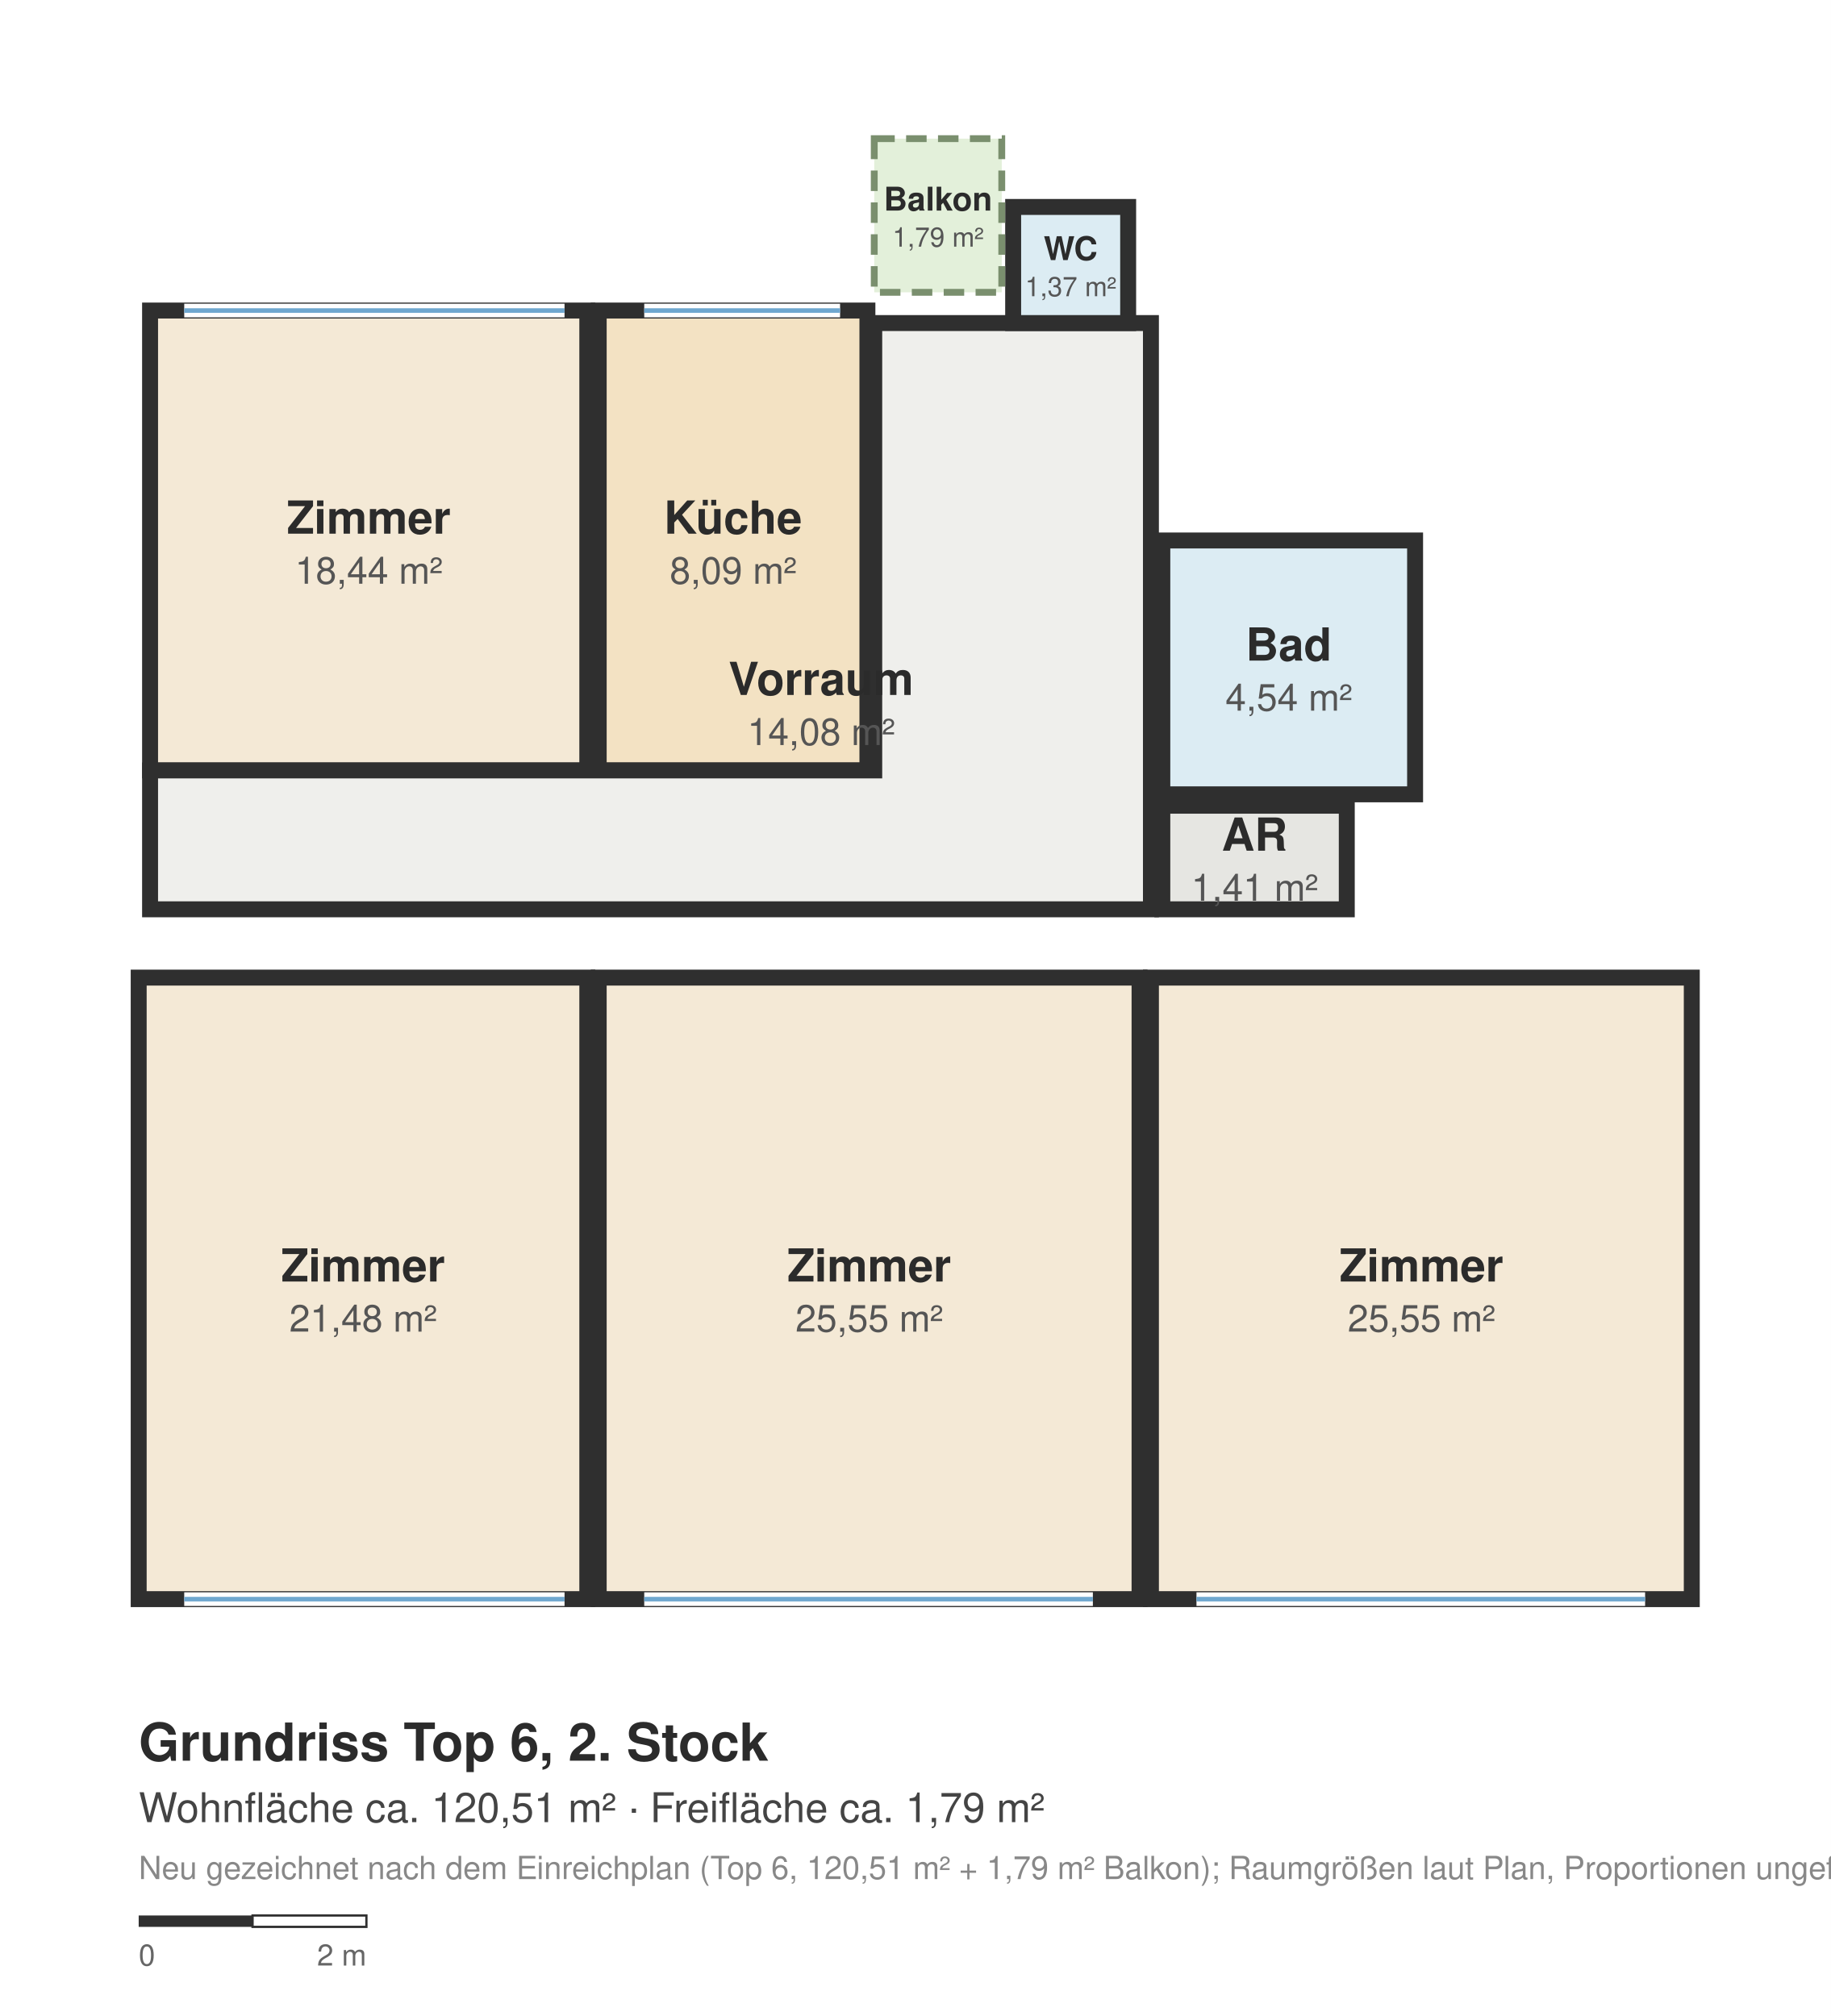
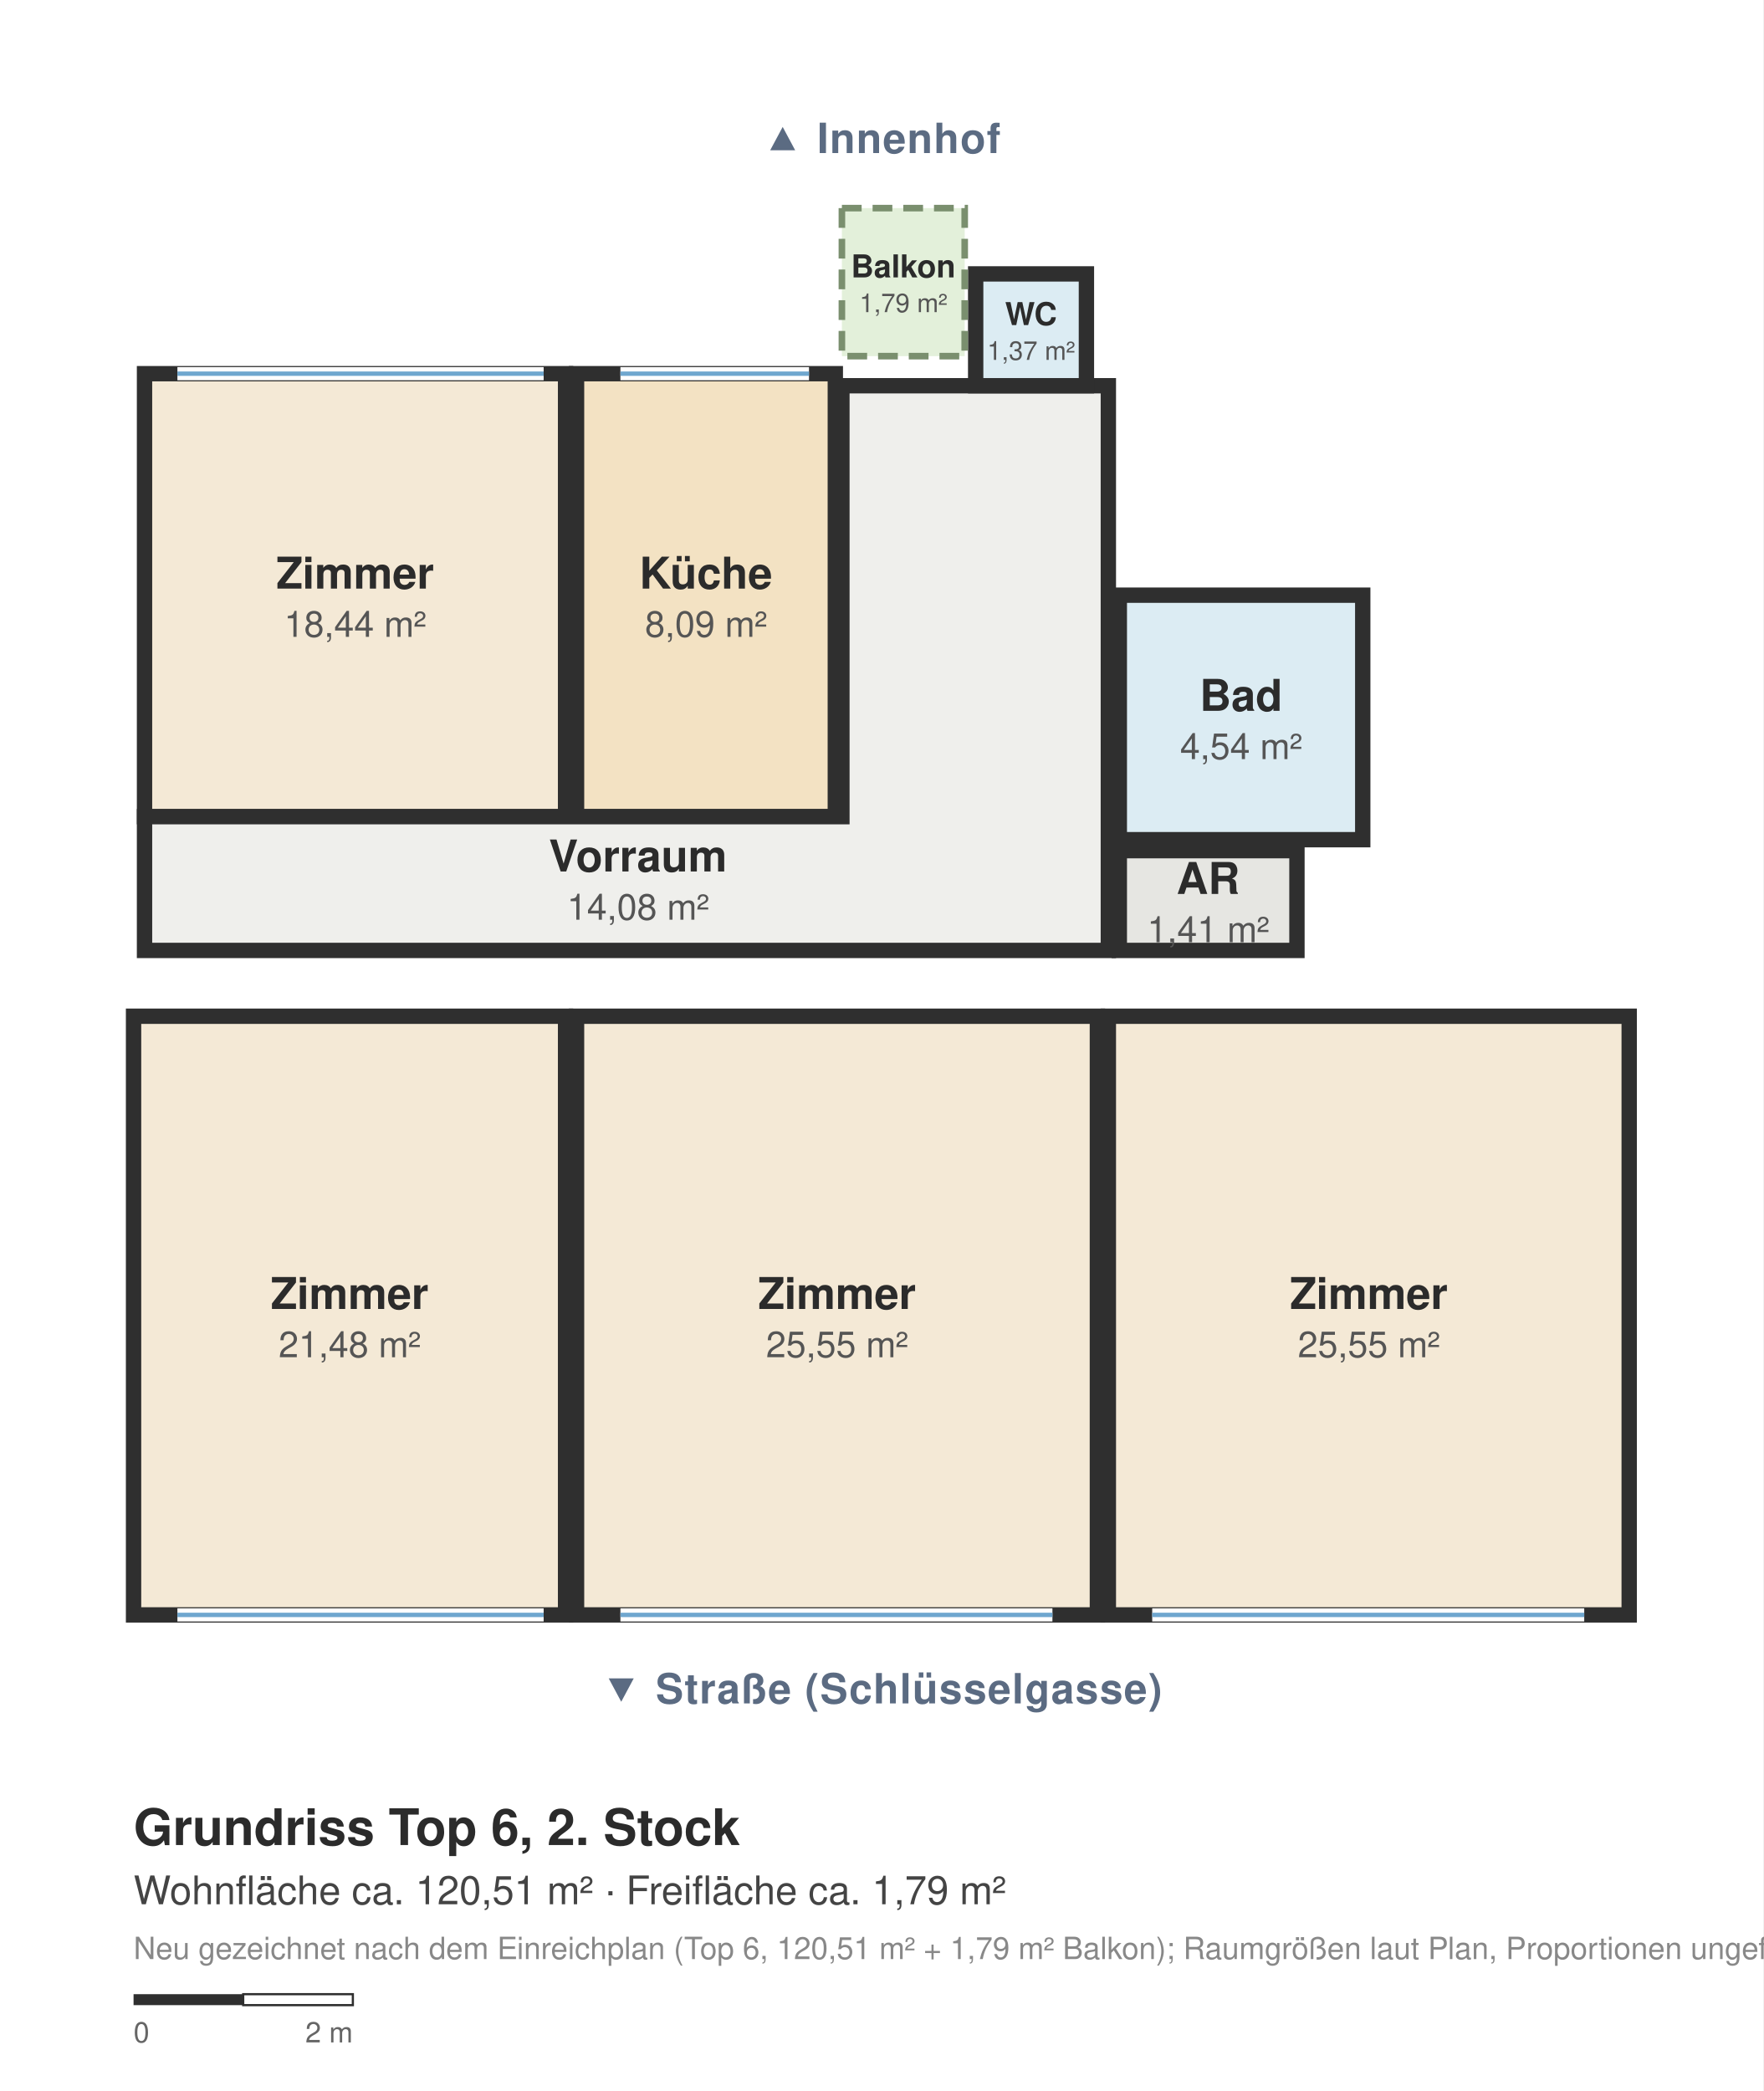
- <svg xmlns="http://www.w3.org/2000/svg" width="1608" height="1771" viewBox="0 0 1608 1771" font-family="Helvetica, Arial, sans-serif">
-   <rect width="1608" height="1771" fill="#ffffff" />
-   <polygon points="131.8,272.8 515.8,272.8 515.8,676.8 131.8,676.8" fill="#f4e9d6" stroke="none" />
-   <polygon points="131.8,272.8 515.8,272.8 515.8,676.8 131.8,676.8" fill="none" stroke="#2f2f2f" stroke-width="14.0" stroke-linejoin="miter" />
-   <polygon points="525.8,272.8 761.8,272.8 761.8,676.8 525.8,676.8" fill="#f3e2c3" stroke="none" />
-   <polygon points="525.8,272.8 761.8,272.8 761.8,676.8 525.8,676.8" fill="none" stroke="#2f2f2f" stroke-width="14.0" stroke-linejoin="miter" />
-   <polygon points="767.8,283.8 1010.8,283.8 1010.8,798.8 131.8,798.8 131.8,676.8 767.8,676.8" fill="#efefec" stroke="none" />
-   <polygon points="767.8,283.8 1010.8,283.8 1010.8,798.8 131.8,798.8 131.8,676.8 767.8,676.8" fill="none" stroke="#2f2f2f" stroke-width="14.0" stroke-linejoin="miter" />
-   <polygon points="889.8,181.8 990.8,181.8 990.8,283.8 889.8,283.8" fill="#dcecf3" stroke="none" />
-   <polygon points="889.8,181.8 990.8,181.8 990.8,283.8 889.8,283.8" fill="none" stroke="#2f2f2f" stroke-width="14.0" stroke-linejoin="miter" />
-   <polygon points="767.8,121.8 879.8,121.8 879.8,256.8 767.8,256.8" fill="#e3f0da" stroke="none" />
-   <polygon points="767.8,121.8 879.8,121.8 879.8,256.8 767.8,256.8" fill="none" stroke="#7a8f6e" stroke-width="6.0" stroke-linejoin="miter" stroke-dasharray="18 10" />
-   <polygon points="1020.8,474.8 1242.8,474.8 1242.8,697.8 1020.8,697.8" fill="#dcecf3" stroke="none" />
-   <polygon points="1020.8,474.8 1242.8,474.8 1242.8,697.8 1020.8,697.8" fill="none" stroke="#2f2f2f" stroke-width="14.0" stroke-linejoin="miter" />
-   <polygon points="1020.8,707.8 1182.8,707.8 1182.8,798.8 1020.8,798.8" fill="#e6e6e2" stroke="none" />
-   <polygon points="1020.8,707.8 1182.8,707.8 1182.8,798.8 1020.8,798.8" fill="none" stroke="#2f2f2f" stroke-width="14.0" stroke-linejoin="miter" />
-   <polygon points="121.8,858.8 515.8,858.8 515.8,1404.8 121.8,1404.8" fill="#f4e9d6" stroke="none" />
-   <polygon points="121.8,858.8 515.8,858.8 515.8,1404.8 121.8,1404.8" fill="none" stroke="#2f2f2f" stroke-width="14.0" stroke-linejoin="miter" />
-   <polygon points="525.8,858.8 1000.8,858.8 1000.8,1404.8 525.8,1404.8" fill="#f4e9d6" stroke="none" />
-   <polygon points="525.8,858.8 1000.8,858.8 1000.8,1404.8 525.8,1404.8" fill="none" stroke="#2f2f2f" stroke-width="14.0" stroke-linejoin="miter" />
-   <polygon points="1010.8,858.8 1485.8,858.8 1485.8,1404.8 1010.8,1404.8" fill="#f4e9d6" stroke="none" />
-   <polygon points="1010.8,858.8 1485.8,858.8 1485.8,1404.8 1010.8,1404.8" fill="none" stroke="#2f2f2f" stroke-width="14.0" stroke-linejoin="miter" />
-   <line x1="161.8" y1="1404.8" x2="495.8" y2="1404.8" stroke="#ffffff" stroke-width="12.0" />
-   <line x1="161.8" y1="1404.8" x2="495.8" y2="1404.8" stroke="#6fa7cf" stroke-width="4" />
-   <line x1="565.8" y1="1404.8" x2="959.8" y2="1404.8" stroke="#ffffff" stroke-width="12.0" />
-   <line x1="565.8" y1="1404.8" x2="959.8" y2="1404.8" stroke="#6fa7cf" stroke-width="4" />
-   <line x1="1050.8" y1="1404.8" x2="1444.8" y2="1404.8" stroke="#ffffff" stroke-width="12.0" />
-   <line x1="1050.8" y1="1404.8" x2="1444.8" y2="1404.8" stroke="#6fa7cf" stroke-width="4" />
-   <line x1="161.8" y1="272.8" x2="495.8" y2="272.8" stroke="#ffffff" stroke-width="12.0" />
-   <line x1="161.8" y1="272.8" x2="495.8" y2="272.8" stroke="#6fa7cf" stroke-width="4" />
-   <line x1="565.8" y1="272.8" x2="737.8" y2="272.8" stroke="#ffffff" stroke-width="12.0" />
-   <line x1="565.8" y1="272.8" x2="737.8" y2="272.8" stroke="#6fa7cf" stroke-width="4" />
-   <text x="323.8" y="468.8" font-size="40.0" font-weight="700" fill="#2b2b2b" text-anchor="middle">Zimmer</text>
-   <text x="323.8" y="512.8" font-size="32.8" fill="#555" text-anchor="middle">18,44 m²</text>
-   <text x="643.8" y="468.8" font-size="40.0" font-weight="700" fill="#2b2b2b" text-anchor="middle">Küche</text>
-   <text x="643.8" y="512.8" font-size="32.8" fill="#555" text-anchor="middle">8,09 m²</text>
-   <text x="721.1" y="610.5" font-size="40.0" font-weight="700" fill="#2b2b2b" text-anchor="middle">Vorraum</text>
-   <text x="721.1" y="654.5" font-size="32.8" fill="#555" text-anchor="middle">14,08 m²</text>
-   <text x="940.3" y="228.5" font-size="28.8" font-weight="700" fill="#2b2b2b" text-anchor="middle">WC</text>
-   <text x="940.3" y="260.2" font-size="23.6" fill="#555" text-anchor="middle">1,37 m²</text>
-   <text x="823.8" y="185.0" font-size="28.8" font-weight="700" fill="#2b2b2b" text-anchor="middle">Balkon</text>
-   <text x="823.8" y="216.7" font-size="23.6" fill="#555" text-anchor="middle">1,79 m²</text>
-   <text x="1131.8" y="580.3" font-size="40.0" font-weight="700" fill="#2b2b2b" text-anchor="middle">Bad</text>
-   <text x="1131.8" y="624.3" font-size="32.8" fill="#555" text-anchor="middle">4,54 m²</text>
-   <text x="1101.8" y="747.3" font-size="40.0" font-weight="700" fill="#2b2b2b" text-anchor="middle">AR</text>
-   <text x="1101.8" y="791.3" font-size="32.8" fill="#555" text-anchor="middle">1,41 m²</text>
-   <text x="318.8" y="1125.8" font-size="40.0" font-weight="700" fill="#2b2b2b" text-anchor="middle">Zimmer</text>
-   <text x="318.8" y="1169.8" font-size="32.8" fill="#555" text-anchor="middle">21,48 m²</text>
-   <text x="763.3" y="1125.8" font-size="40.0" font-weight="700" fill="#2b2b2b" text-anchor="middle">Zimmer</text>
-   <text x="763.3" y="1169.8" font-size="32.8" fill="#555" text-anchor="middle">25,55 m²</text>
-   <text x="1248.3" y="1125.8" font-size="40.0" font-weight="700" fill="#2b2b2b" text-anchor="middle">Zimmer</text>
-   <text x="1248.3" y="1169.8" font-size="32.8" fill="#555" text-anchor="middle">25,55 m²</text>
-   <text x="121.8" y="1546.7" font-size="46.0" font-weight="700" fill="#2b2b2b">Grundriss Top 6, 2. Stock</text>
-   <text x="121.8" y="1600.7" font-size="36.0" fill="#444">Wohnfläche ca. 120,51 m² · Freifläche ca. 1,79 m²</text>
-   <text x="121.8" y="1650.7" font-size="28.0" fill="#888">Neu gezeichnet nach dem Einreichplan (Top 6, 120,51 m² + 1,79 m² Balkon); Raumgrößen laut Plan, Proportionen ungefähr.</text>
-   <rect x="121.8" y="1682.7" width="100.0" height="10" fill="#2f2f2f" />
-   <rect x="221.8" y="1682.7" width="100.0" height="10" fill="#ffffff" stroke="#2f2f2f" stroke-width="2" />
-   <text x="121.8" y="1726.7" font-size="26.0" fill="#666">0</text>
-   <text x="321.8" y="1726.7" font-size="26.0" fill="#666" text-anchor="end">2 m</text>
+ <svg xmlns="http://www.w3.org/2000/svg" width="1608" height="1907" viewBox="0 0 1608 1907" font-family="Helvetica, Arial, sans-serif">
+   <rect width="1608" height="1907" fill="#ffffff" />
+   <polygon points="131.8,340.8 515.8,340.8 515.8,744.8 131.8,744.8" fill="#f4e9d6" stroke="none" />
+   <polygon points="131.8,340.8 515.8,340.8 515.8,744.8 131.8,744.8" fill="none" stroke="#2f2f2f" stroke-width="14.0" stroke-linejoin="miter" />
+   <polygon points="525.8,340.8 761.8,340.8 761.8,744.8 525.8,744.8" fill="#f3e2c3" stroke="none" />
+   <polygon points="525.8,340.8 761.8,340.8 761.8,744.8 525.8,744.8" fill="none" stroke="#2f2f2f" stroke-width="14.0" stroke-linejoin="miter" />
+   <polygon points="767.8,351.8 1010.8,351.8 1010.8,866.8 131.8,866.8 131.8,744.8 767.8,744.8" fill="#efefec" stroke="none" />
+   <polygon points="767.8,351.8 1010.8,351.8 1010.8,866.8 131.8,866.8 131.8,744.8 767.8,744.8" fill="none" stroke="#2f2f2f" stroke-width="14.0" stroke-linejoin="miter" />
+   <polygon points="889.8,249.8 990.8,249.8 990.8,351.8 889.8,351.8" fill="#dcecf3" stroke="none" />
+   <polygon points="889.8,249.8 990.8,249.8 990.8,351.8 889.8,351.8" fill="none" stroke="#2f2f2f" stroke-width="14.0" stroke-linejoin="miter" />
+   <polygon points="767.8,189.8 879.8,189.8 879.8,324.8 767.8,324.8" fill="#e3f0da" stroke="none" />
+   <polygon points="767.8,189.8 879.8,189.8 879.8,324.8 767.8,324.8" fill="none" stroke="#7a8f6e" stroke-width="6.0" stroke-linejoin="miter" stroke-dasharray="18 10" />
+   <polygon points="1020.8,542.8 1242.8,542.8 1242.8,765.8 1020.8,765.8" fill="#dcecf3" stroke="none" />
+   <polygon points="1020.8,542.8 1242.8,542.8 1242.8,765.8 1020.8,765.8" fill="none" stroke="#2f2f2f" stroke-width="14.0" stroke-linejoin="miter" />
+   <polygon points="1020.8,775.8 1182.8,775.8 1182.8,866.8 1020.8,866.8" fill="#e6e6e2" stroke="none" />
+   <polygon points="1020.8,775.8 1182.8,775.8 1182.8,866.8 1020.8,866.8" fill="none" stroke="#2f2f2f" stroke-width="14.0" stroke-linejoin="miter" />
+   <polygon points="121.8,926.8 515.8,926.8 515.8,1472.8 121.8,1472.8" fill="#f4e9d6" stroke="none" />
+   <polygon points="121.8,926.8 515.8,926.8 515.8,1472.8 121.8,1472.8" fill="none" stroke="#2f2f2f" stroke-width="14.0" stroke-linejoin="miter" />
+   <polygon points="525.8,926.8 1000.8,926.8 1000.8,1472.8 525.8,1472.8" fill="#f4e9d6" stroke="none" />
+   <polygon points="525.8,926.8 1000.8,926.8 1000.8,1472.8 525.8,1472.8" fill="none" stroke="#2f2f2f" stroke-width="14.0" stroke-linejoin="miter" />
+   <polygon points="1010.8,926.8 1485.8,926.8 1485.8,1472.8 1010.8,1472.8" fill="#f4e9d6" stroke="none" />
+   <polygon points="1010.8,926.8 1485.8,926.8 1485.8,1472.8 1010.8,1472.8" fill="none" stroke="#2f2f2f" stroke-width="14.0" stroke-linejoin="miter" />
+   <line x1="161.8" y1="1472.8" x2="495.8" y2="1472.8" stroke="#ffffff" stroke-width="12.0" />
+   <line x1="161.8" y1="1472.8" x2="495.8" y2="1472.8" stroke="#6fa7cf" stroke-width="4" />
+   <line x1="565.8" y1="1472.8" x2="959.8" y2="1472.8" stroke="#ffffff" stroke-width="12.0" />
+   <line x1="565.8" y1="1472.8" x2="959.8" y2="1472.8" stroke="#6fa7cf" stroke-width="4" />
+   <line x1="1050.8" y1="1472.8" x2="1444.8" y2="1472.8" stroke="#ffffff" stroke-width="12.0" />
+   <line x1="1050.8" y1="1472.8" x2="1444.8" y2="1472.8" stroke="#6fa7cf" stroke-width="4" />
+   <line x1="161.8" y1="340.8" x2="495.8" y2="340.8" stroke="#ffffff" stroke-width="12.0" />
+   <line x1="161.8" y1="340.8" x2="495.8" y2="340.8" stroke="#6fa7cf" stroke-width="4" />
+   <line x1="565.8" y1="340.8" x2="737.8" y2="340.8" stroke="#ffffff" stroke-width="12.0" />
+   <line x1="565.8" y1="340.8" x2="737.8" y2="340.8" stroke="#6fa7cf" stroke-width="4" />
+   <text x="323.8" y="536.8" font-size="40.0" font-weight="700" fill="#2b2b2b" text-anchor="middle">Zimmer</text>
+   <text x="323.8" y="580.8" font-size="32.8" fill="#555" text-anchor="middle">18,44 m²</text>
+   <text x="643.8" y="536.8" font-size="40.0" font-weight="700" fill="#2b2b2b" text-anchor="middle">Küche</text>
+   <text x="643.8" y="580.8" font-size="32.8" fill="#555" text-anchor="middle">8,09 m²</text>
+   <text x="581.8" y="794.8" font-size="40.0" font-weight="700" fill="#2b2b2b" text-anchor="middle">Vorraum</text>
+   <text x="581.8" y="838.8" font-size="32.8" fill="#555" text-anchor="middle">14,08 m²</text>
+   <text x="940.3" y="296.5" font-size="28.8" font-weight="700" fill="#2b2b2b" text-anchor="middle">WC</text>
+   <text x="940.3" y="328.2" font-size="23.6" fill="#555" text-anchor="middle">1,37 m²</text>
+   <text x="823.8" y="253.0" font-size="28.8" font-weight="700" fill="#2b2b2b" text-anchor="middle">Balkon</text>
+   <text x="823.8" y="284.7" font-size="23.6" fill="#555" text-anchor="middle">1,79 m²</text>
+   <text x="1131.8" y="648.3" font-size="40.0" font-weight="700" fill="#2b2b2b" text-anchor="middle">Bad</text>
+   <text x="1131.8" y="692.3" font-size="32.8" fill="#555" text-anchor="middle">4,54 m²</text>
+   <text x="1101.8" y="815.3" font-size="40.0" font-weight="700" fill="#2b2b2b" text-anchor="middle">AR</text>
+   <text x="1101.8" y="859.3" font-size="32.8" fill="#555" text-anchor="middle">1,41 m²</text>
+   <text x="318.8" y="1193.8" font-size="40.0" font-weight="700" fill="#2b2b2b" text-anchor="middle">Zimmer</text>
+   <text x="318.8" y="1237.8" font-size="32.8" fill="#555" text-anchor="middle">21,48 m²</text>
+   <text x="763.3" y="1193.8" font-size="40.0" font-weight="700" fill="#2b2b2b" text-anchor="middle">Zimmer</text>
+   <text x="763.3" y="1237.8" font-size="32.8" fill="#555" text-anchor="middle">25,55 m²</text>
+   <text x="1248.3" y="1193.8" font-size="40.0" font-weight="700" fill="#2b2b2b" text-anchor="middle">Zimmer</text>
+   <text x="1248.3" y="1237.8" font-size="32.8" fill="#555" text-anchor="middle">25,55 m²</text>
+   <text x="803.8" y="139.6" font-size="38.0" font-weight="700" fill="#5b6b82" letter-spacing="1" text-anchor="middle">▲ Innenhof</text>
+   <text x="803.8" y="1553.5" font-size="38.0" font-weight="700" fill="#5b6b82" letter-spacing="1" text-anchor="middle">▼ Straße (Schlüsselgasse)</text>
+   <text x="121.8" y="1682.7" font-size="46.0" font-weight="700" fill="#2b2b2b">Grundriss Top 6, 2. Stock</text>
+   <text x="121.8" y="1736.7" font-size="36.0" fill="#444">Wohnfläche ca. 120,51 m² · Freifläche ca. 1,79 m²</text>
+   <text x="121.8" y="1786.7" font-size="28.0" fill="#888">Neu gezeichnet nach dem Einreichplan (Top 6, 120,51 m² + 1,79 m² Balkon); Raumgrößen laut Plan, Proportionen ungefähr.</text>
+   <rect x="121.8" y="1818.7" width="100.0" height="10" fill="#2f2f2f" />
+   <rect x="221.8" y="1818.7" width="100.0" height="10" fill="#ffffff" stroke="#2f2f2f" stroke-width="2" />
+   <text x="121.8" y="1862.7" font-size="26.0" fill="#666">0</text>
+   <text x="321.8" y="1862.7" font-size="26.0" fill="#666" text-anchor="end">2 m</text>
</svg>
